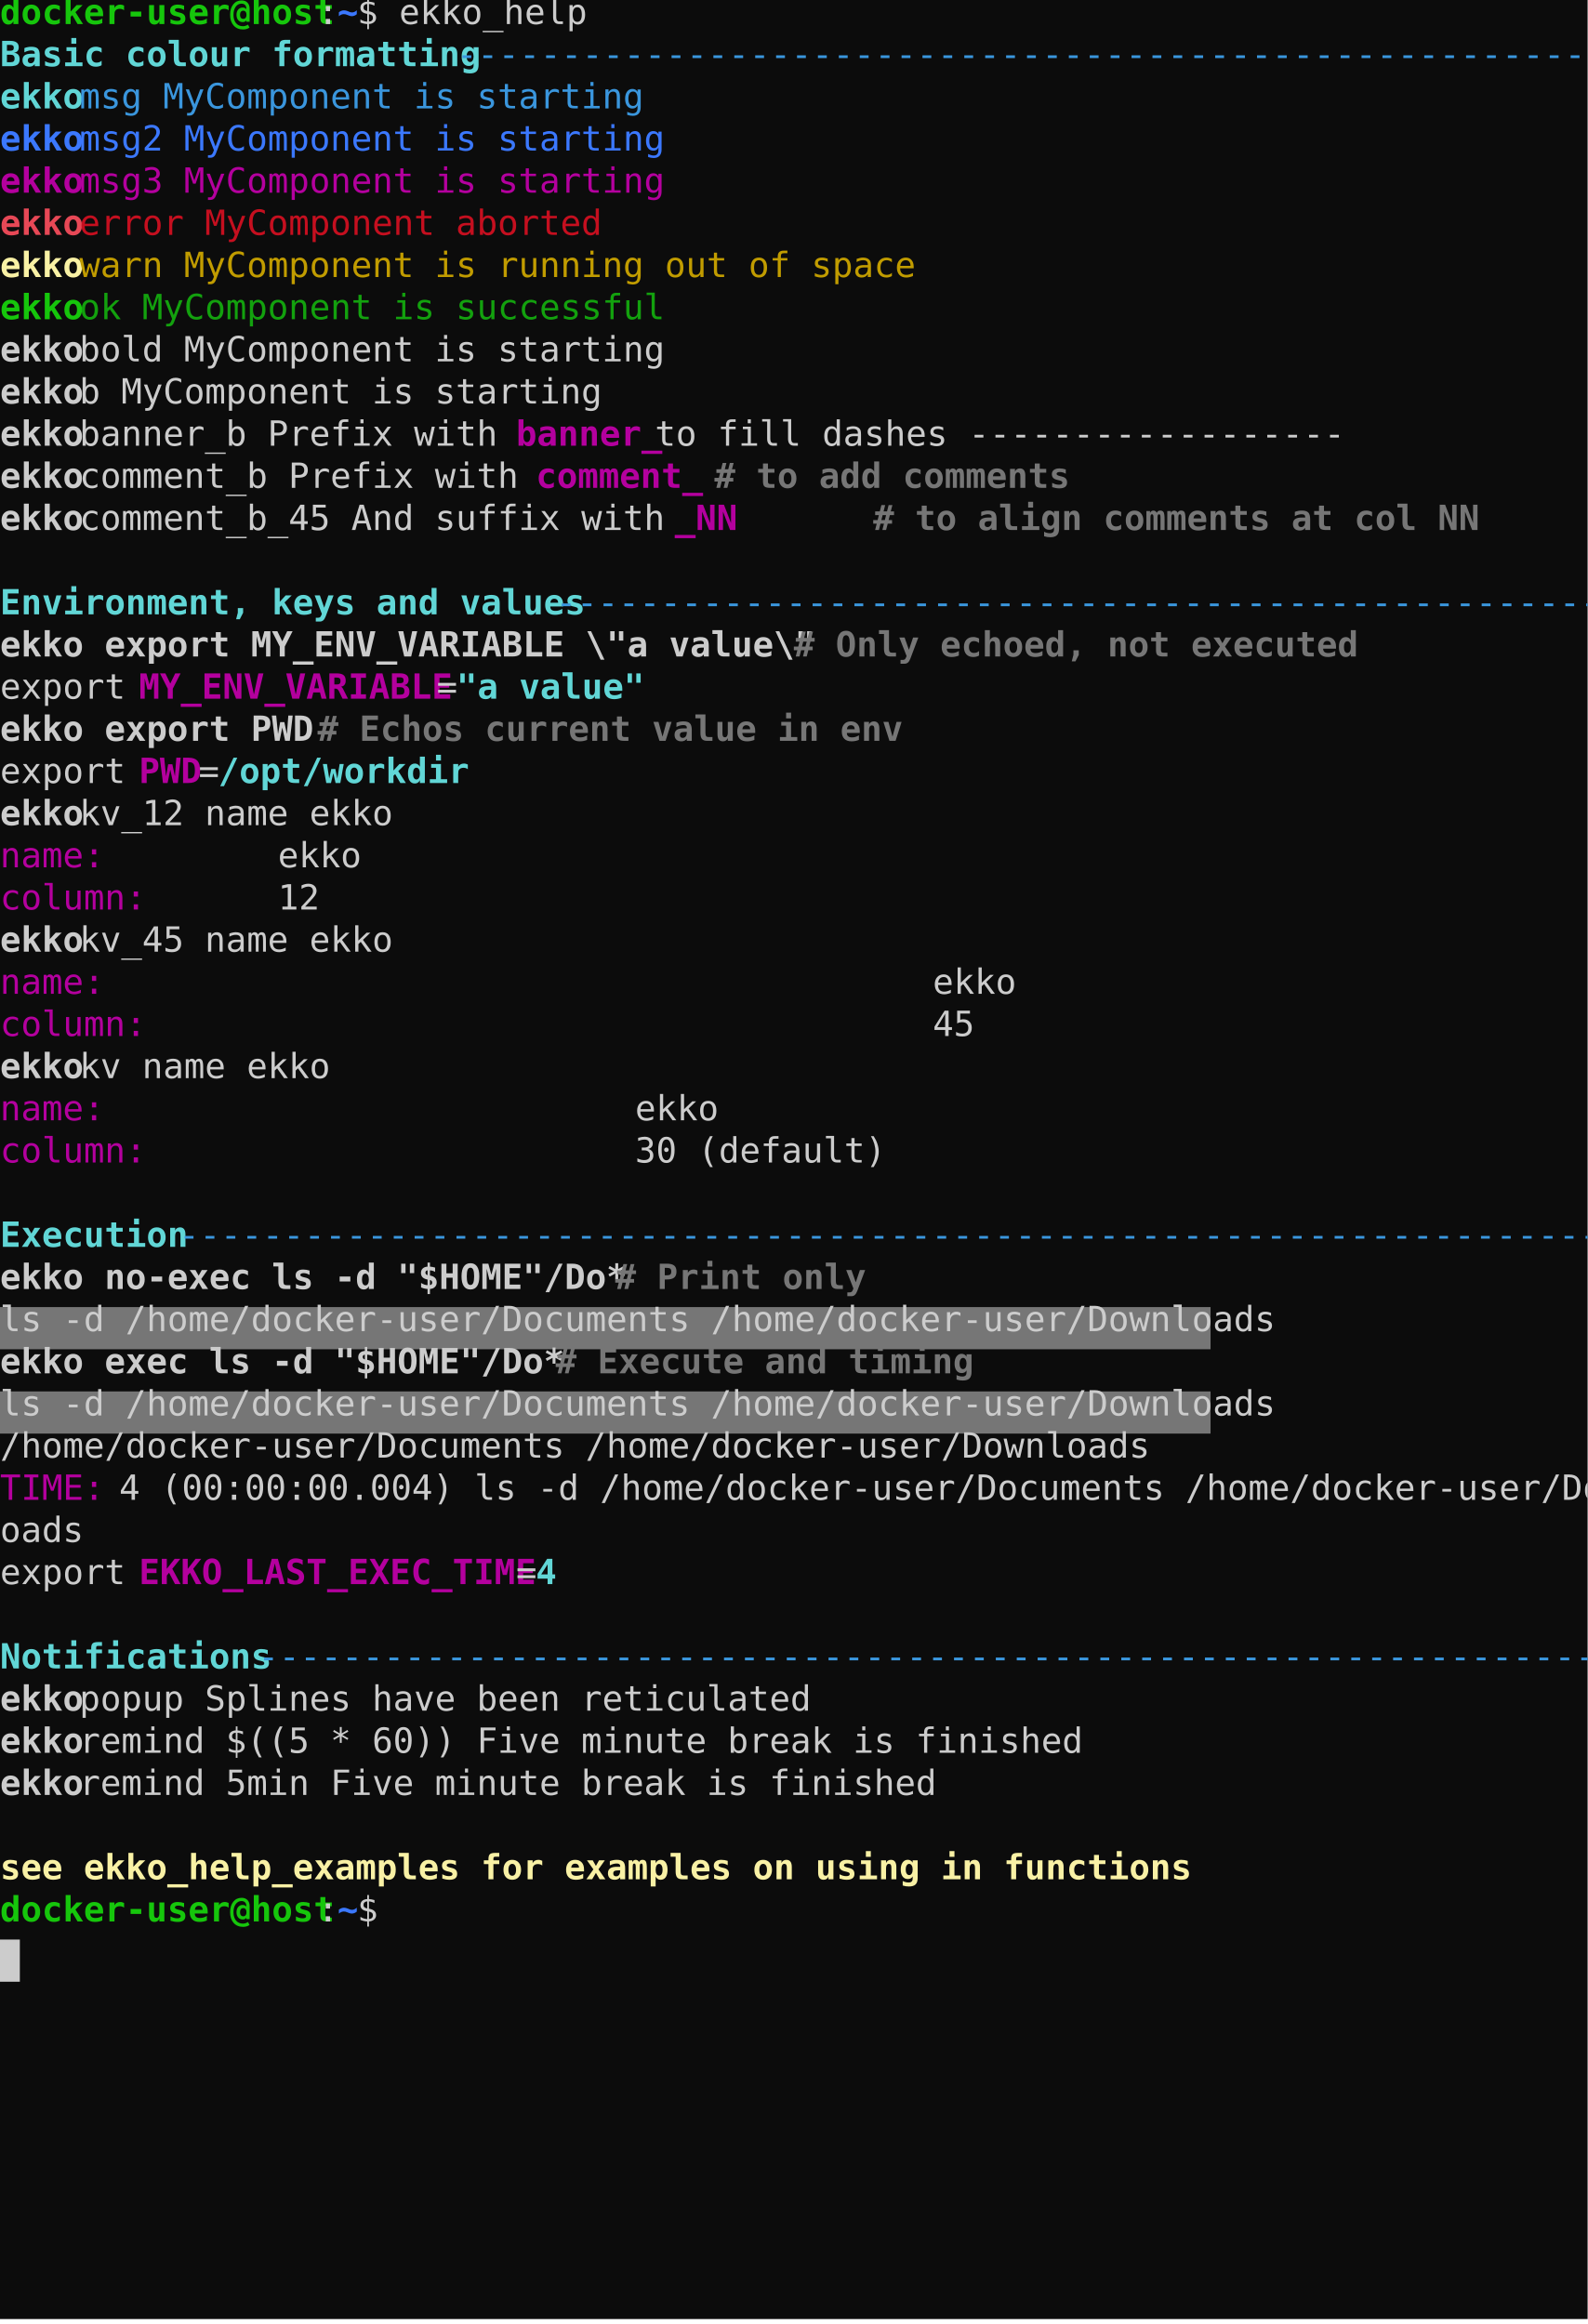
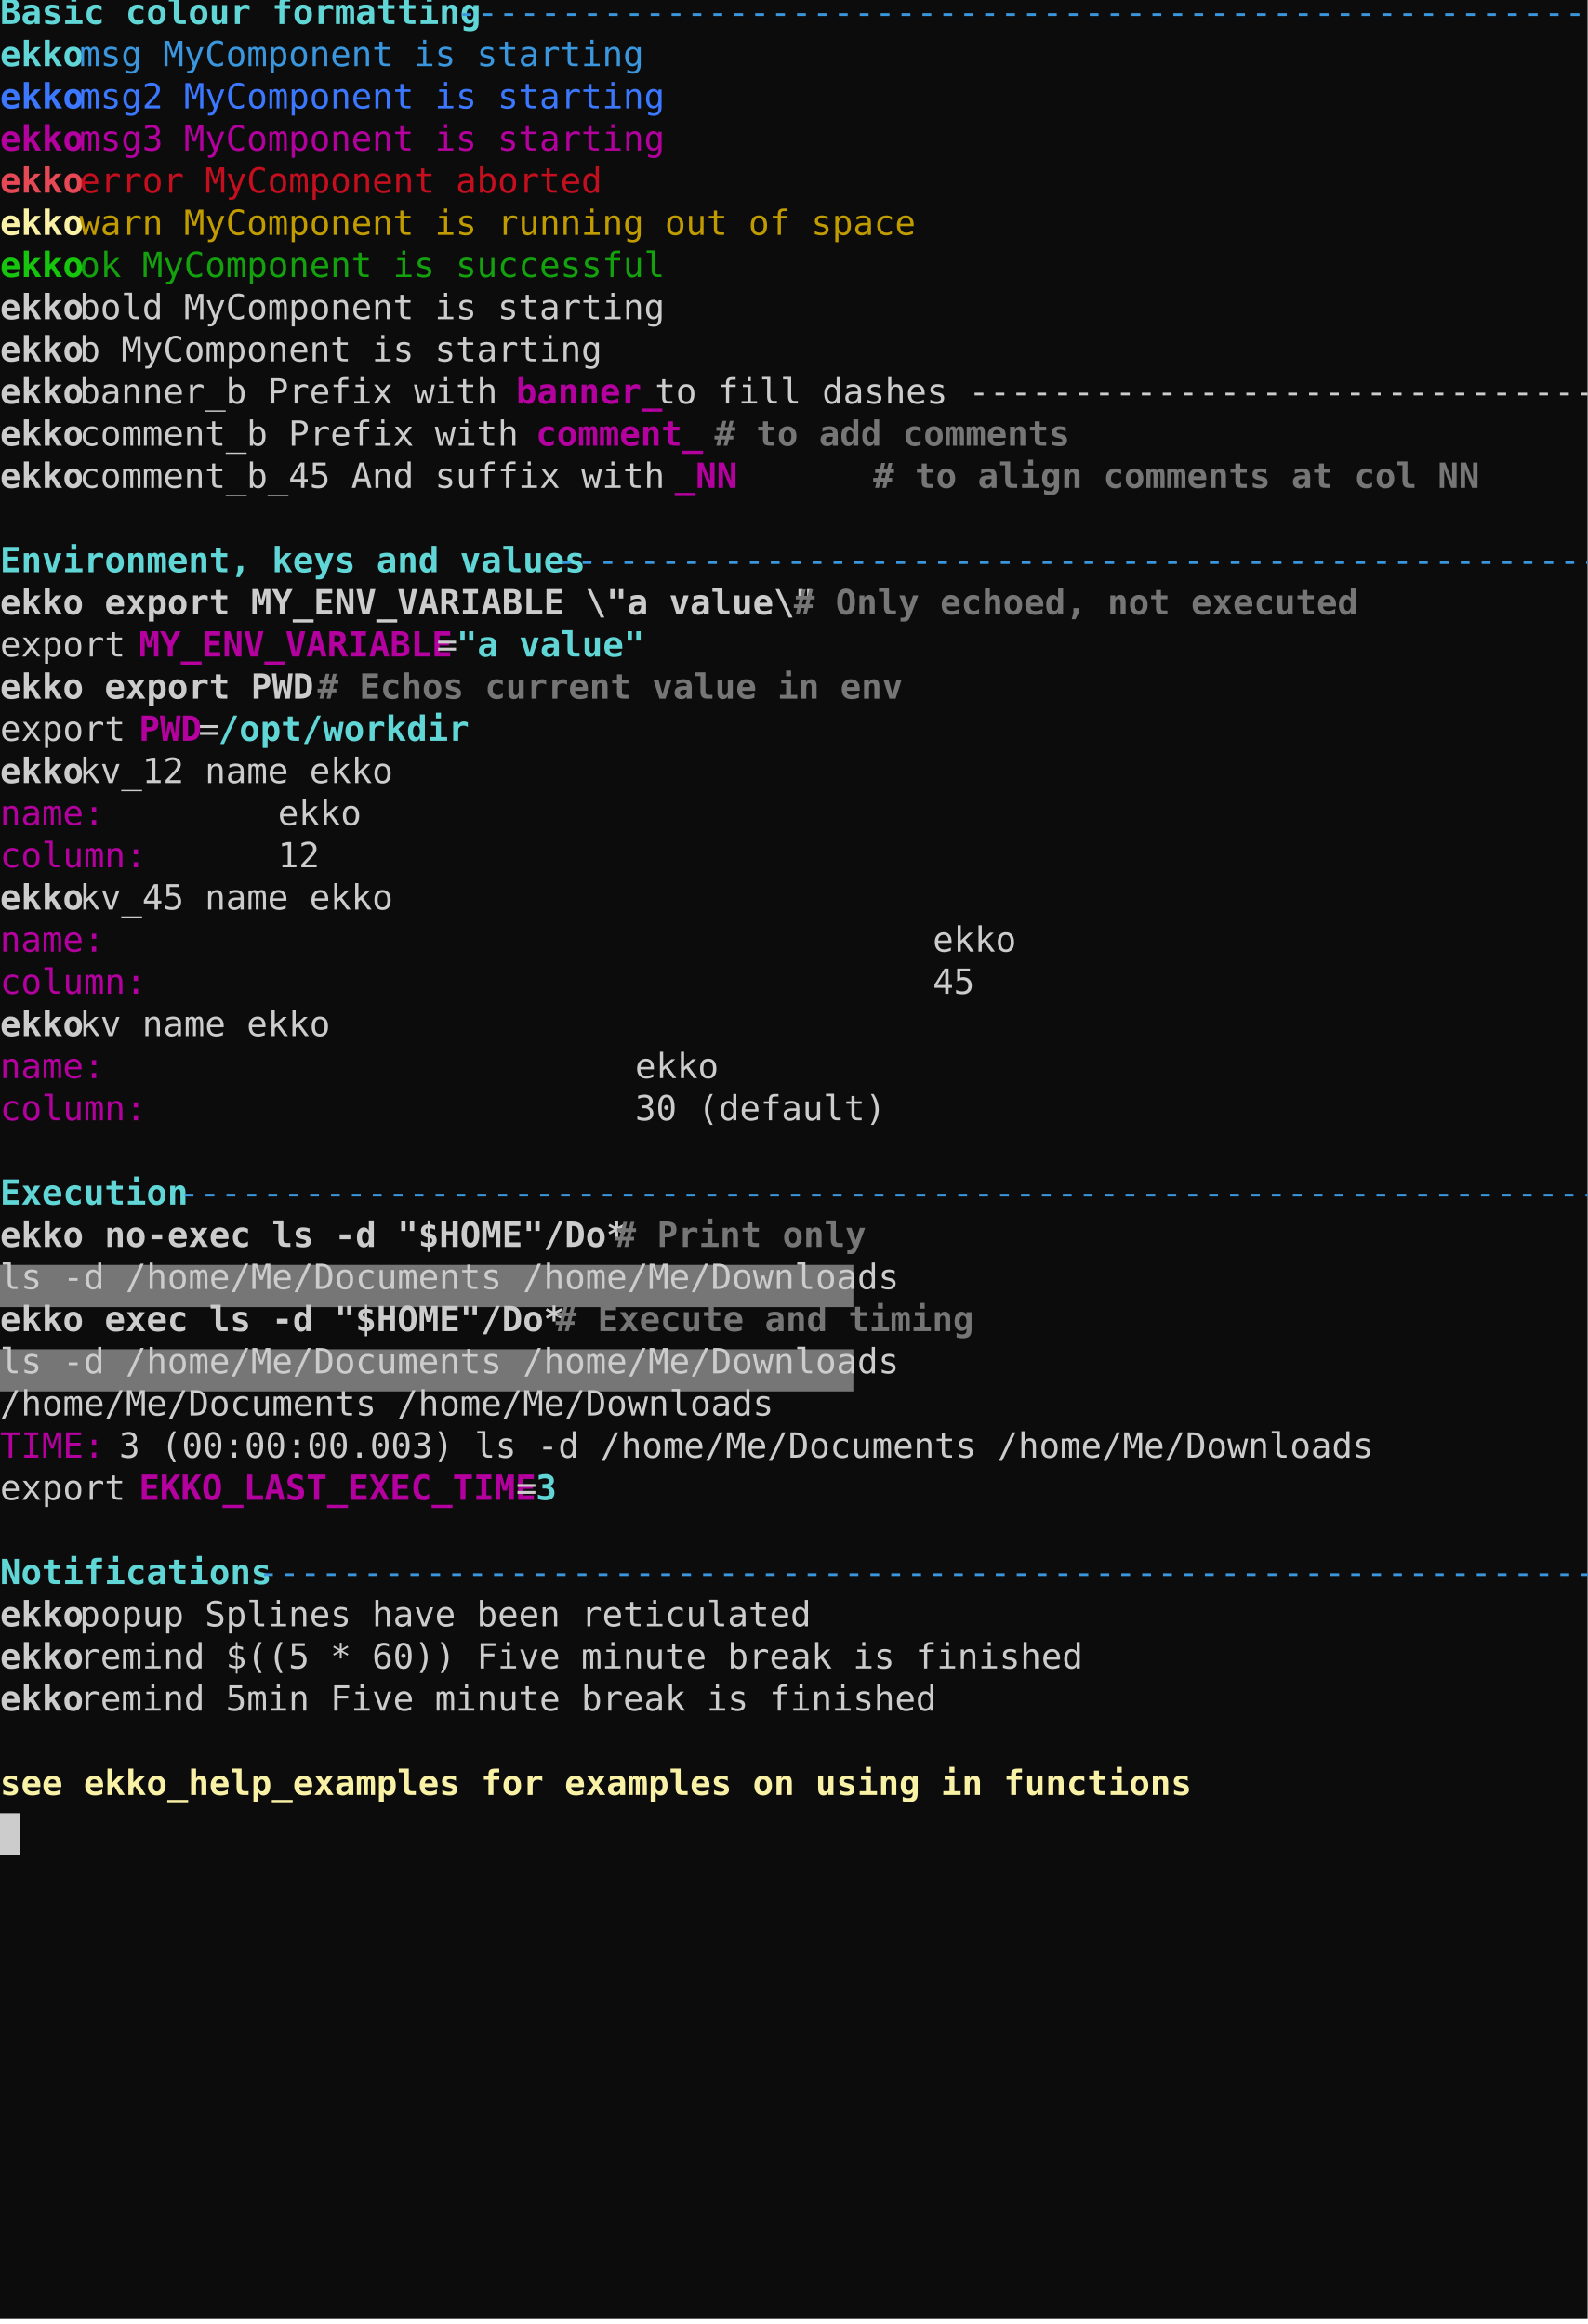
<svg xmlns="http://www.w3.org/2000/svg" xmlns:xlink="http://www.w3.org/1999/xlink" id="terminal" baseProfile="full" viewBox="0 0 640 937" width="640" version="1.1">
  <defs>
-     <style type="text/css" id="generated-style">text{dominant-baseline:text-before-edge;white-space:pre}.foreground{fill:#ccc}.background{fill:#0c0c0c}.color6{fill:#3a96dd}.color7{fill:#ccc}.color8{fill:#767676}.color10{fill:#16c60c}.color11{fill:#f9f1a5}.color12{fill:#3b78ff}.color13{fill:#b4009e}.color14{fill:#61d6d6}</style>
+     <style type="text/css" id="generated-style">text{dominant-baseline:text-before-edge;white-space:pre}.foreground{fill:#ccc}.background{fill:#0c0c0c}.color6{fill:#3a96dd}.color7{fill:#ccc}.color8{fill:#767676}.color11{fill:#f9f1a5}.color12{fill:#3b78ff}.color13{fill:#b4009e}.color14{fill:#61d6d6}</style>
  </defs>
  <svg width="640" height="935" viewBox="0 0 640 935" preserveAspectRatio="xMidYMin slice" style="font-family:'DejaVu Sans Mono',monospace;font-style:normal;font-size:14px">
    <rect class="background" height="100%" width="100%" />
    <defs>
      <g id="g1">
-         <text textLength="128" font-weight="bold" class="color10">docker-user@host</text>
-         <text x="128" textLength="8" class="foreground">:</text>
-         <text x="136" textLength="8" font-weight="bold" class="color12">~</text>
-         <text x="144" textLength="496" class="foreground">$ ekko_help                                                   </text>
-       </g>
-       <g id="g2">
        <text textLength="184" font-weight="bold" class="color14">Basic colour formatting</text>
        <text x="184" textLength="456" class="color6"> --------------------------------------------------------</text>
      </g>
-       <g id="g3">
+       <g id="g2">
        <text textLength="32" font-weight="bold" class="color14">ekko</text>
        <text x="32" textLength="224" class="color6"> msg MyComponent is starting</text>
      </g>
-       <g id="g4">
+       <g id="g3">
        <text textLength="32" font-weight="bold" class="color12">ekko</text>
        <text x="32" textLength="232" class="color12"> msg2 MyComponent is starting</text>
      </g>
-       <g id="g5">
+       <g id="g4">
        <text textLength="32" font-weight="bold" class="color13">ekko</text>
        <text x="32" textLength="232" class="color13"> msg3 MyComponent is starting</text>
      </g>
-       <g id="g6">
+       <g id="g5">
        <text textLength="32" font-weight="bold" style="fill:#e74856">ekko</text>
        <text x="32" textLength="208" style="fill:#c50f1f"> error MyComponent aborted</text>
      </g>
-       <g id="g7">
+       <g id="g6">
        <text textLength="32" font-weight="bold" class="color11">ekko</text>
        <text x="32" textLength="328" style="fill:#c19c00"> warn MyComponent is running out of space</text>
      </g>
+       <g id="g7">
+         <text textLength="32" font-weight="bold" style="fill:#16c60c">ekko</text>
+         <text x="32" textLength="232" style="fill:#13a10e"> ok MyComponent is successful</text>
+       </g>
      <g id="g8">
-         <text textLength="32" font-weight="bold" class="color10">ekko</text>
-         <text x="32" textLength="232" style="fill:#13a10e"> ok MyComponent is successful</text>
+         <text textLength="32" font-weight="bold" class="foreground">ekko</text>
+         <text x="32" textLength="232" class="foreground"> bold MyComponent is starting</text>
      </g>
      <g id="g9">
        <text textLength="32" font-weight="bold" class="foreground">ekko</text>
-         <text x="32" textLength="232" class="foreground"> bold MyComponent is starting</text>
+         <text x="32" textLength="208" class="foreground"> b MyComponent is starting</text>
      </g>
      <g id="g10">
-         <text textLength="32" font-weight="bold" class="foreground">ekko</text>
-         <text x="32" textLength="208" class="foreground"> b MyComponent is starting</text>
-       </g>
-       <g id="g11">
        <text textLength="32" font-weight="bold" class="foreground">ekko</text>
        <text x="32" textLength="176" class="foreground"> banner_b Prefix with </text>
        <text x="208" textLength="56" font-weight="bold" class="color13">banner_</text>
-         <text x="264" textLength="272" class="foreground"> to fill dashes ------------------</text>
-       </g>
-       <g id="g12">
+         <text x="264" textLength="376" class="foreground"> to fill dashes -------------------------------</text>
+       </g>
+       <g id="g11">
        <text textLength="32" font-weight="bold" class="foreground">ekko</text>
        <text x="32" textLength="184" class="foreground"> comment_b Prefix with </text>
        <text x="216" textLength="64" font-weight="bold" class="color13">comment_</text>
        <text x="280" textLength="8" class="foreground"> </text>
        <text x="288" textLength="136" font-weight="bold" class="color8"># to add comments</text>
      </g>
-       <g id="g13">
+       <g id="g12">
        <text textLength="32" font-weight="bold" class="foreground">ekko</text>
        <text x="32" textLength="240" class="foreground"> comment_b_45 And suffix with </text>
        <text x="272" textLength="24" font-weight="bold" class="color13">_NN</text>
        <text x="296" textLength="56" class="foreground">       </text>
        <text x="352" textLength="232" font-weight="bold" class="color8"># to align comments at col NN</text>
      </g>
-       <g id="g14">
+       <g id="g13">
        <text textLength="224" font-weight="bold" class="color14">Environment, keys and values</text>
        <text x="224" textLength="416" class="color6"> ---------------------------------------------------</text>
      </g>
-       <g id="g15">
+       <g id="g14">
        <text textLength="312" font-weight="bold" class="foreground">ekko export MY_ENV_VARIABLE \"a value\"</text>
        <text x="312" textLength="8" class="foreground"> </text>
        <text x="320" textLength="216" font-weight="bold" class="color8"># Only echoed, not executed</text>
      </g>
-       <g id="g16">
+       <g id="g15">
        <text textLength="56" class="color7">export </text>
        <text x="56" textLength="120" font-weight="bold" class="color13">MY_ENV_VARIABLE</text>
        <text x="176" textLength="8" class="color7">=</text>
        <text x="184" textLength="72" font-weight="bold" class="color14">"a value"</text>
      </g>
-       <g id="g17">
+       <g id="g16">
        <text textLength="120" font-weight="bold" class="foreground">ekko export PWD</text>
        <text x="120" textLength="8" class="foreground"> </text>
        <text x="128" textLength="224" font-weight="bold" class="color8"># Echos current value in env</text>
      </g>
-       <g id="g18">
+       <g id="g17">
        <text textLength="56" class="color7">export </text>
        <text x="56" textLength="24" font-weight="bold" class="color13">PWD</text>
        <text x="80" textLength="8" class="color7">=</text>
        <text x="88" textLength="96" font-weight="bold" class="color14">/opt/workdir</text>
      </g>
+       <g id="g18">
+         <text textLength="32" font-weight="bold" class="foreground">ekko</text>
+         <text x="32" textLength="128" class="foreground"> kv_12 name ekko</text>
+       </g>
      <g id="g19">
-         <text textLength="32" font-weight="bold" class="foreground">ekko</text>
-         <text x="32" textLength="128" class="foreground"> kv_12 name ekko</text>
-       </g>
-       <g id="g20">
        <text textLength="112" class="color13">        name: </text>
        <text x="112" textLength="32" class="foreground">ekko</text>
      </g>
-       <g id="g21">
+       <g id="g20">
        <text textLength="112" class="color13">      column: </text>
        <text x="112" textLength="16" class="foreground">12</text>
      </g>
+       <g id="g21">
+         <text textLength="32" font-weight="bold" class="foreground">ekko</text>
+         <text x="32" textLength="128" class="foreground"> kv_45 name ekko</text>
+       </g>
      <g id="g22">
-         <text textLength="32" font-weight="bold" class="foreground">ekko</text>
-         <text x="32" textLength="128" class="foreground"> kv_45 name ekko</text>
-       </g>
-       <g id="g23">
        <text textLength="376" class="color13">                                         name: </text>
        <text x="376" textLength="32" class="foreground">ekko</text>
      </g>
-       <g id="g24">
+       <g id="g23">
        <text textLength="376" class="color13">                                       column: </text>
        <text x="376" textLength="16" class="foreground">45</text>
      </g>
+       <g id="g24">
+         <text textLength="32" font-weight="bold" class="foreground">ekko</text>
+         <text x="32" textLength="104" class="foreground"> kv name ekko</text>
+       </g>
      <g id="g25">
-         <text textLength="32" font-weight="bold" class="foreground">ekko</text>
-         <text x="32" textLength="104" class="foreground"> kv name ekko</text>
-       </g>
-       <g id="g26">
        <text textLength="256" class="color13">                          name: </text>
        <text x="256" textLength="32" class="foreground">ekko</text>
      </g>
-       <g id="g27">
+       <g id="g26">
        <text textLength="256" class="color13">                        column: </text>
        <text x="256" textLength="96" class="foreground">30 (default)</text>
      </g>
-       <g id="g28">
+       <g id="g27">
        <text textLength="72" font-weight="bold" class="color14">Execution</text>
        <text x="72" textLength="568" class="color6"> ----------------------------------------------------------------------</text>
      </g>
-       <g id="g29">
+       <g id="g28">
        <text textLength="240" font-weight="bold" class="foreground">ekko no-exec ls -d "$HOME"/Do*</text>
        <text x="240" textLength="8" class="foreground"> </text>
        <text x="248" textLength="96" font-weight="bold" class="color8"># Print only</text>
      </g>
-       <g id="g31">
+       <g id="g30">
        <text textLength="216" font-weight="bold" class="foreground">ekko exec ls -d "$HOME"/Do*</text>
        <text x="216" textLength="8" class="foreground"> </text>
        <text x="224" textLength="160" font-weight="bold" class="color8"># Execute and timing</text>
      </g>
+       <g id="g32">
+         <text textLength="48" class="color13">TIME: </text>
+         <text x="48" textLength="480" class="foreground">3 (00:00:00.003) ls -d /home/Me/Documents /home/Me/Downloads</text>
+       </g>
      <g id="g33">
-         <text textLength="48" class="color13">TIME: </text>
-         <text x="48" textLength="592" class="foreground">4 (00:00:00.004) ls -d /home/docker-user/Documents /home/docker-user/Downl</text>
-       </g>
-       <g id="g35">
        <text textLength="56" class="color7">export </text>
        <text x="56" textLength="152" font-weight="bold" class="color13">EKKO_LAST_EXEC_TIME</text>
        <text x="208" textLength="8" class="color7">=</text>
-         <text x="216" textLength="8" font-weight="bold" class="color14">4</text>
-       </g>
-       <g id="g36">
+         <text x="216" textLength="8" font-weight="bold" class="color14">3</text>
+       </g>
+       <g id="g34">
        <text textLength="104" font-weight="bold" class="color14">Notifications</text>
        <text x="104" textLength="536" class="color6"> ------------------------------------------------------------------</text>
      </g>
+       <g id="g35">
+         <text textLength="32" font-weight="bold" class="foreground">ekko</text>
+         <text x="32" textLength="288" class="foreground"> popup Splines have been reticulated</text>
+       </g>
+       <g id="g36">
+         <text textLength="32" font-weight="bold" class="foreground">ekko</text>
+         <text x="32" textLength="392" class="foreground"> remind $((5 * 60)) Five minute break is finished</text>
+       </g>
      <g id="g37">
        <text textLength="32" font-weight="bold" class="foreground">ekko</text>
-         <text x="32" textLength="288" class="foreground"> popup Splines have been reticulated</text>
-       </g>
-       <g id="g38">
-         <text textLength="32" font-weight="bold" class="foreground">ekko</text>
-         <text x="32" textLength="392" class="foreground"> remind $((5 * 60)) Five minute break is finished</text>
-       </g>
-       <g id="g39">
-         <text textLength="32" font-weight="bold" class="foreground">ekko</text>
        <text x="32" textLength="336" class="foreground"> remind 5min Five minute break is finished</text>
      </g>
-       <g id="g41">
-         <text textLength="128" font-weight="bold" class="color10">docker-user@host</text>
-         <text x="128" textLength="8" class="foreground">:</text>
-         <text x="136" textLength="8" font-weight="bold" class="color12">~</text>
-         <text x="144" textLength="16" class="foreground">$ </text>
-       </g>
-       <text textLength="488" class="foreground" id="g30">ls -d /home/docker-user/Documents /home/docker-user/Downloads</text>
-       <text textLength="448" class="foreground" id="g32">/home/docker-user/Documents  /home/docker-user/Downloads</text>
-       <text textLength="32" class="foreground" id="g34">oads</text>
-       <text textLength="464" font-weight="bold" class="color11" id="g40">see ekko_help_examples for examples on using in functions</text>
-       <text textLength="8" class="background" id="g42"> </text>
+       <text textLength="344" class="foreground" id="g29">ls -d /home/Me/Documents /home/Me/Downloads</text>
+       <text textLength="304" class="foreground" id="g31">/home/Me/Documents  /home/Me/Downloads</text>
+       <text textLength="456" font-weight="bold" class="color11" id="g38">see ekko_help_examples for examples on using in functions</text>
+       <text textLength="8" class="background" id="g39"> </text>
    </defs>
    <use xlink:href="#g1" />
    <use xlink:href="#g2" y="17" />
    <use xlink:href="#g3" y="34" />
    <use xlink:href="#g4" y="51" />
    <use xlink:href="#g5" y="68" />
    <use xlink:href="#g6" y="85" />
    <use xlink:href="#g7" y="102" />
    <use xlink:href="#g8" y="119" />
    <use xlink:href="#g9" y="136" />
    <use xlink:href="#g10" y="153" />
    <use xlink:href="#g11" y="170" />
    <use xlink:href="#g12" y="187" />
-     <use xlink:href="#g13" y="204" />
+     <use xlink:href="#g13" y="221" />
    <use xlink:href="#g14" y="238" />
    <use xlink:href="#g15" y="255" />
    <use xlink:href="#g16" y="272" />
    <use xlink:href="#g17" y="289" />
    <use xlink:href="#g18" y="306" />
    <use xlink:href="#g19" y="323" />
    <use xlink:href="#g20" y="340" />
    <use xlink:href="#g21" y="357" />
    <use xlink:href="#g22" y="374" />
    <use xlink:href="#g23" y="391" />
    <use xlink:href="#g24" y="408" />
    <use xlink:href="#g25" y="425" />
    <use xlink:href="#g26" y="442" />
-     <use xlink:href="#g27" y="459" />
+     <use xlink:href="#g27" y="476" />
    <use xlink:href="#g28" y="493" />
+     <path class="color8" d="M0 510h344v17H0z" />
    <use xlink:href="#g29" y="510" />
-     <path class="color8" d="M0 527h488v17H0z" />
    <use xlink:href="#g30" y="527" />
-     <use xlink:href="#g31" y="544" />
-     <path class="color8" d="M0 561h488v17H0z" />
-     <use xlink:href="#g30" y="561" />
+     <path class="color8" d="M0 544h344v17H0z" />
+     <use xlink:href="#g29" y="544" />
+     <use xlink:href="#g31" y="561" />
    <use xlink:href="#g32" y="578" />
    <use xlink:href="#g33" y="595" />
-     <use xlink:href="#g34" y="612" />
-     <use xlink:href="#g35" y="629" />
+     <use xlink:href="#g34" y="629" />
+     <use xlink:href="#g35" y="646" />
    <use xlink:href="#g36" y="663" />
    <use xlink:href="#g37" y="680" />
-     <use xlink:href="#g38" y="697" />
-     <use xlink:href="#g39" y="714" />
-     <use xlink:href="#g40" y="748" />
-     <use xlink:href="#g41" y="765" />
-     <path class="foreground" d="M0 782h8v17H0z" />
-     <use xlink:href="#g42" y="782" />
+     <use xlink:href="#g38" y="714" />
+     <path class="foreground" d="M0 731h8v17H0z" />
+     <use xlink:href="#g39" y="731" />
  </svg>
</svg>
